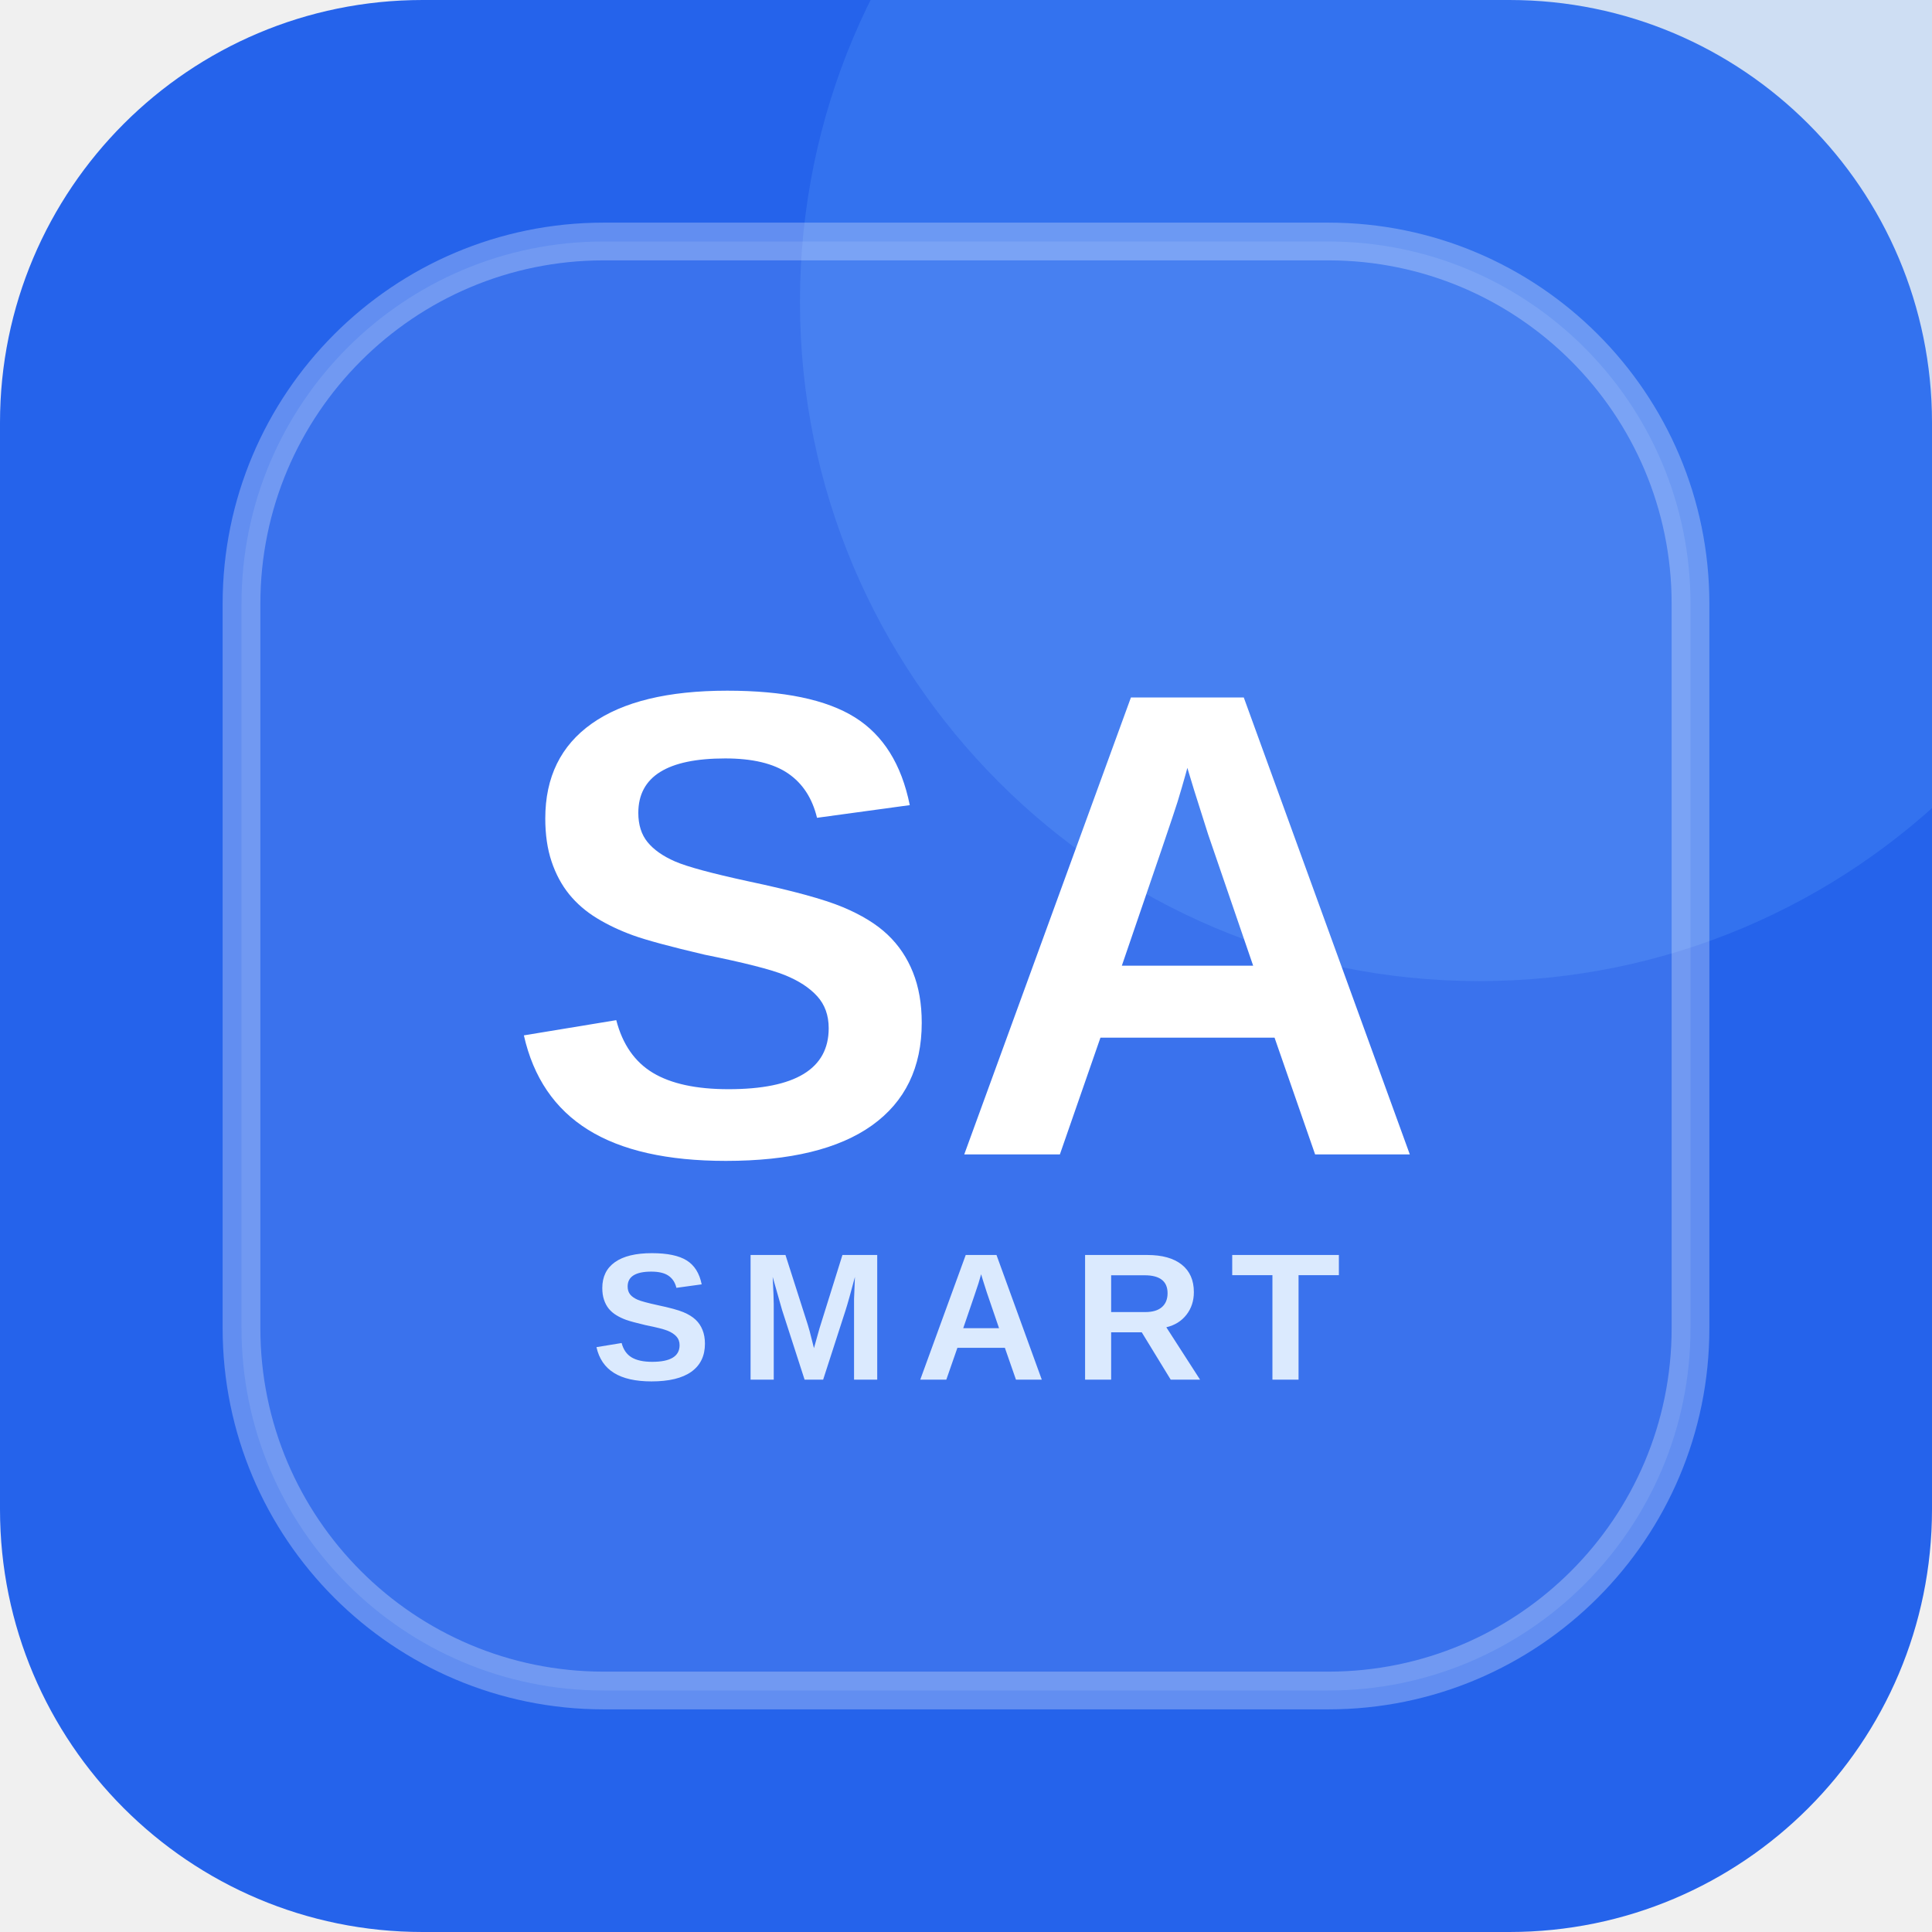
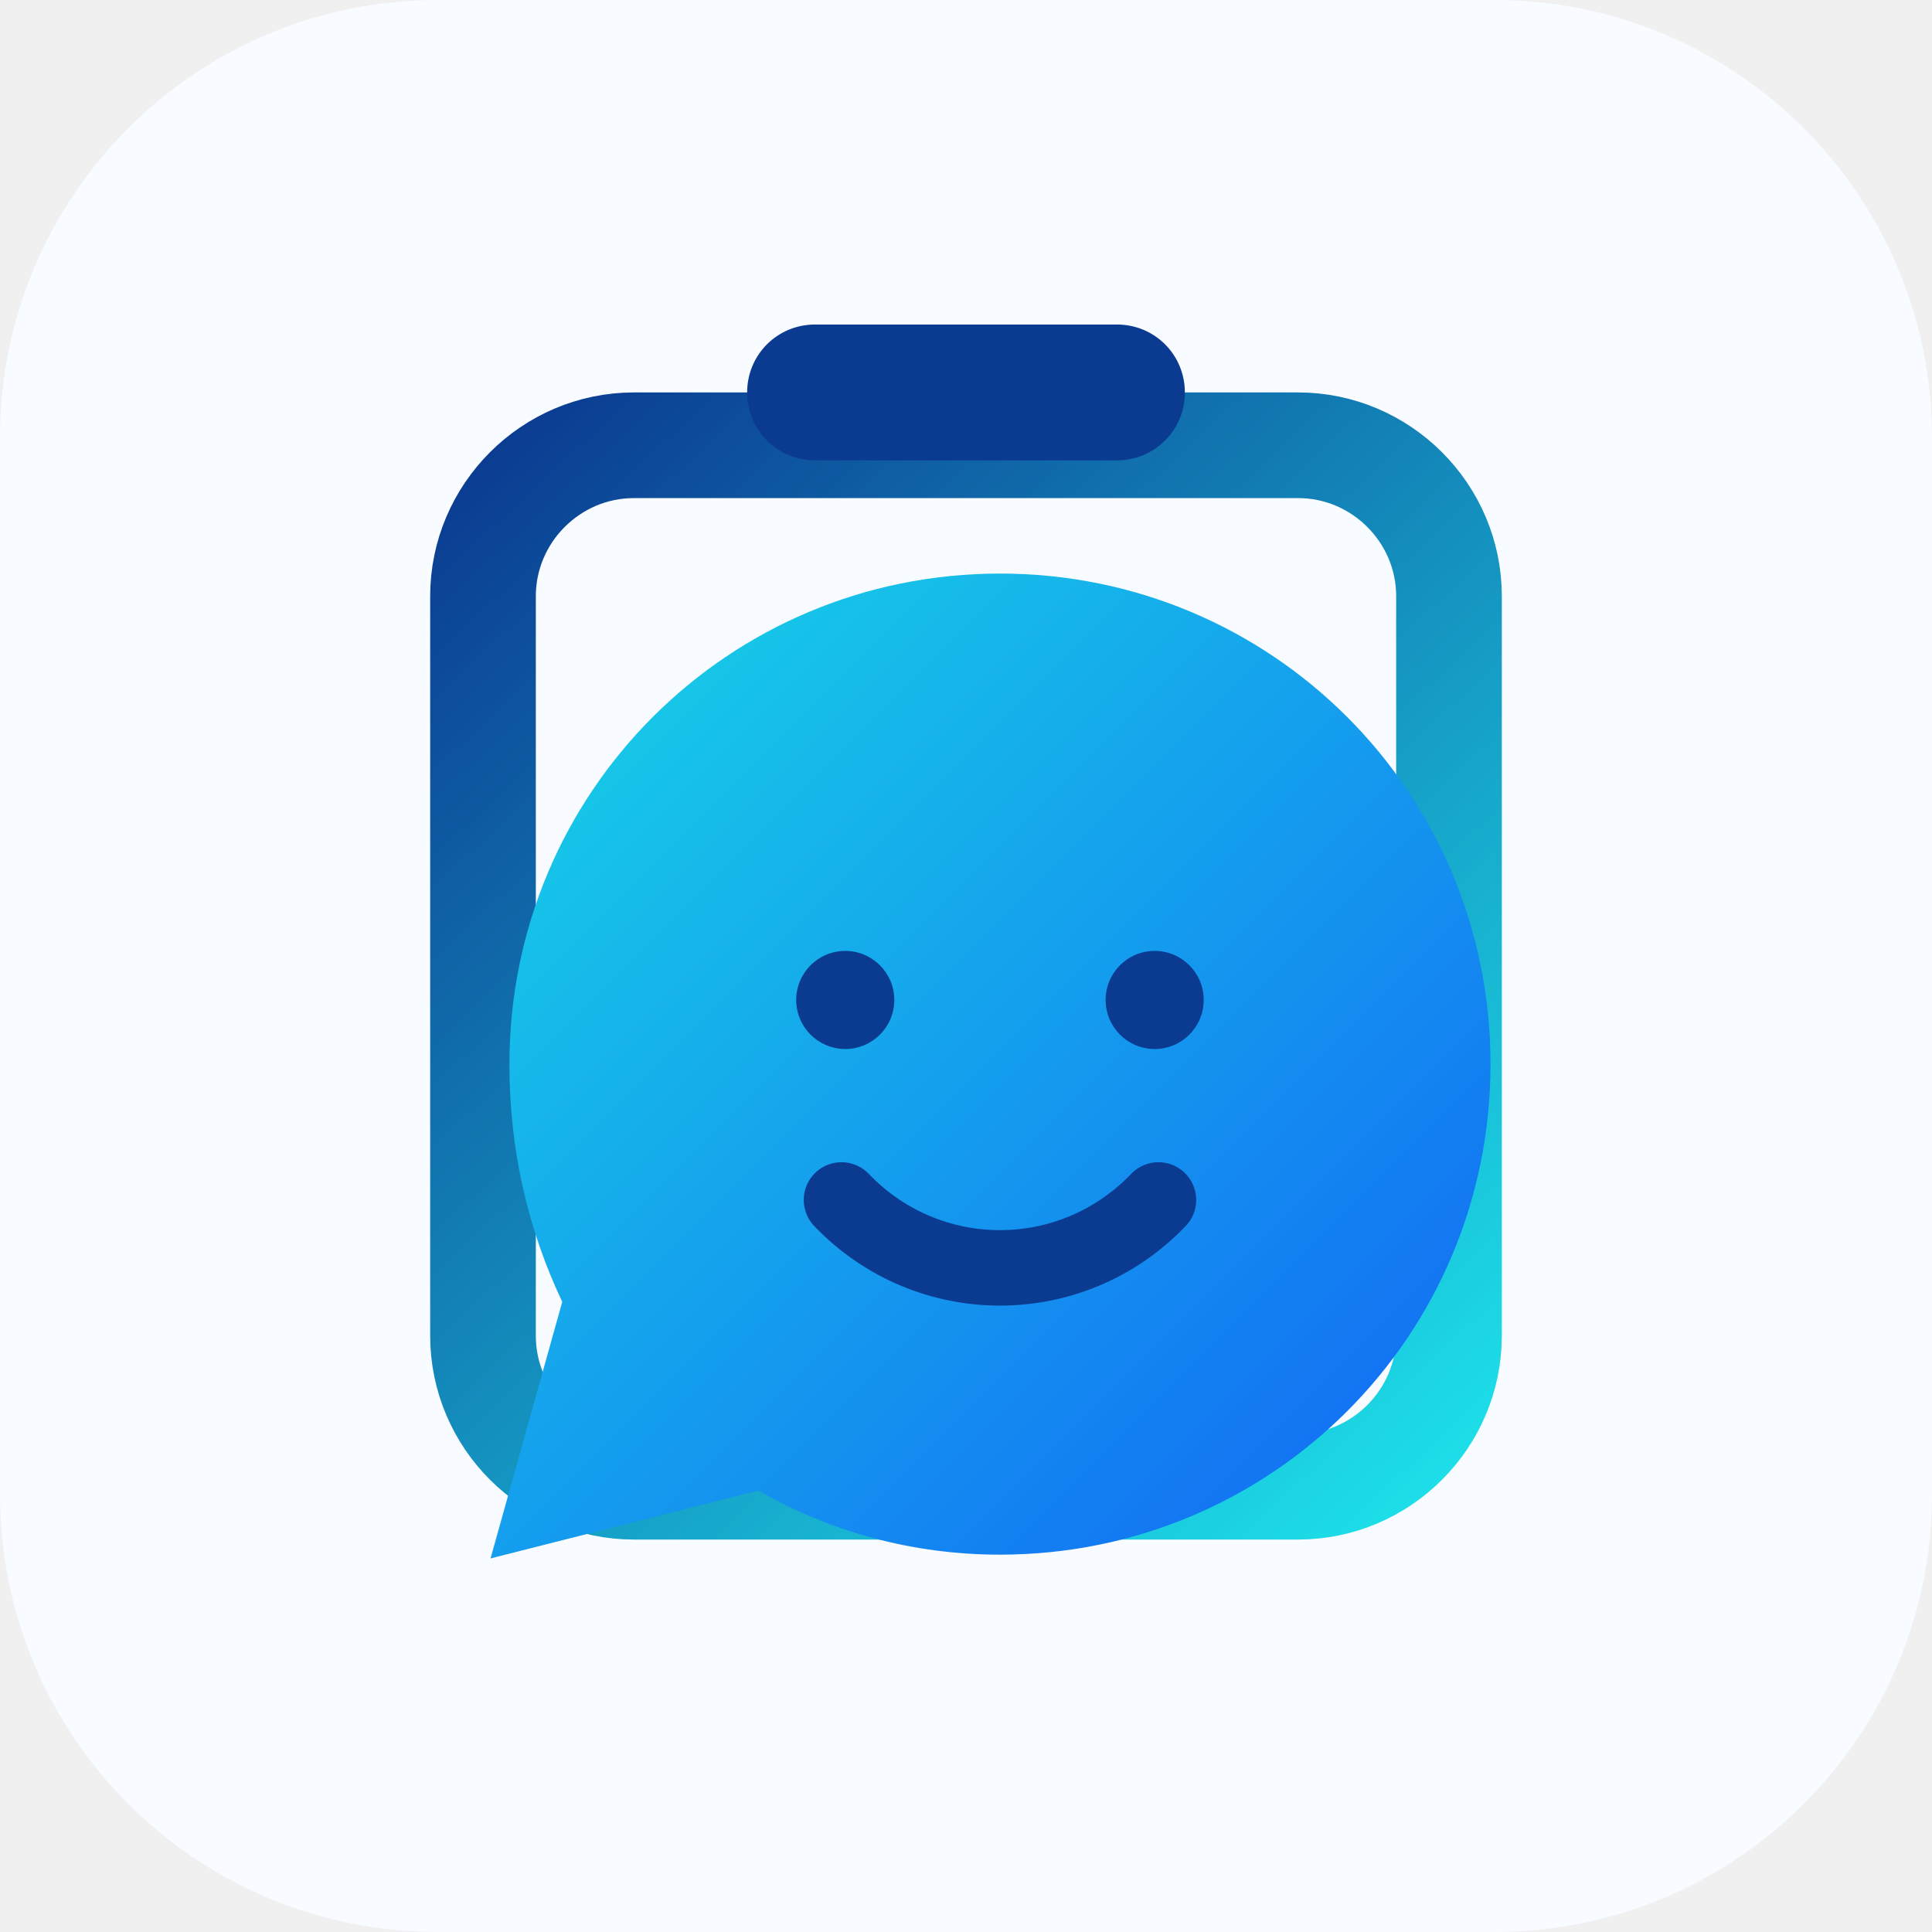
<svg xmlns="http://www.w3.org/2000/svg" width="512" height="512" viewBox="0 0 512 512" fill="none">
-   <rect width="512" height="512" rx="112" fill="url(#bg)" />
-   <circle cx="392" cy="80" r="180" fill="#60A5FA" fill-opacity="0.24" />
-   <rect x="64" y="64" width="384" height="384" rx="96" fill="white" fill-opacity="0.10" stroke="white" stroke-opacity="0.28" stroke-width="10" />
-   <text x="256" y="256" text-anchor="middle" dominant-baseline="middle" font-family="Arial, Helvetica, sans-serif" font-weight="900" font-size="176" fill="white">SA</text>
-   <text x="256" y="352" text-anchor="middle" dominant-baseline="middle" font-family="Arial, Helvetica, sans-serif" font-weight="900" font-size="48" letter-spacing="7" fill="#DBEAFE">SMART</text>
+   <rect width="512" height="512" rx="116" fill="#F8FBFF" />
+   <path d="M168 118h176c22 0 40 18 40 40v196c0 22-18 40-40 40H168c-22 0-40-18-40-40V158c0-22 18-40 40-40Z" stroke="url(#g1)" stroke-width="28" />
+   <path d="M216 86h80c10 0 18 8 18 18s-8 18-18 18h-80c-10 0-18-8-18-18s8-18 18-18Z" fill="#0B3B91" />
+   <path d="M135 282c0-72 58-130 130-130s130 58 130 130-58 130-130 130c-23 0-45-6-64-17l-71 18 19-68c-9-19-14-40-14-63Z" fill="url(#g2)" />
+   <circle cx="224" cy="265" r="13" fill="#0B3B91" />
+   <circle cx="306" cy="265" r="13" fill="#0B3B91" />
+   <path d="M223 318c23 24 61 24 84 0" stroke="#0B3B91" stroke-width="20" stroke-linecap="round" />
  <defs>
-     <linearGradient id="bg" x1="0" y1="0" x2="512" y2="512">
-       <stop stop-color="#2563EB" />
-       <stop offset="1" stop-color="#0F172A" />
+     <linearGradient id="g1" x1="128" y1="118" x2="384" y2="394" gradientUnits="userSpaceOnUse">
+       <stop stop-color="#0B3B91" />
+       <stop offset="1" stop-color="#1DE0E9" />
+     </linearGradient>
+     <linearGradient id="g2" x1="135" y1="152" x2="395" y2="412" gradientUnits="userSpaceOnUse">
+       <stop stop-color="#17D6E6" />
+       <stop offset="1" stop-color="#1264F5" />
    </linearGradient>
  </defs>
</svg>
